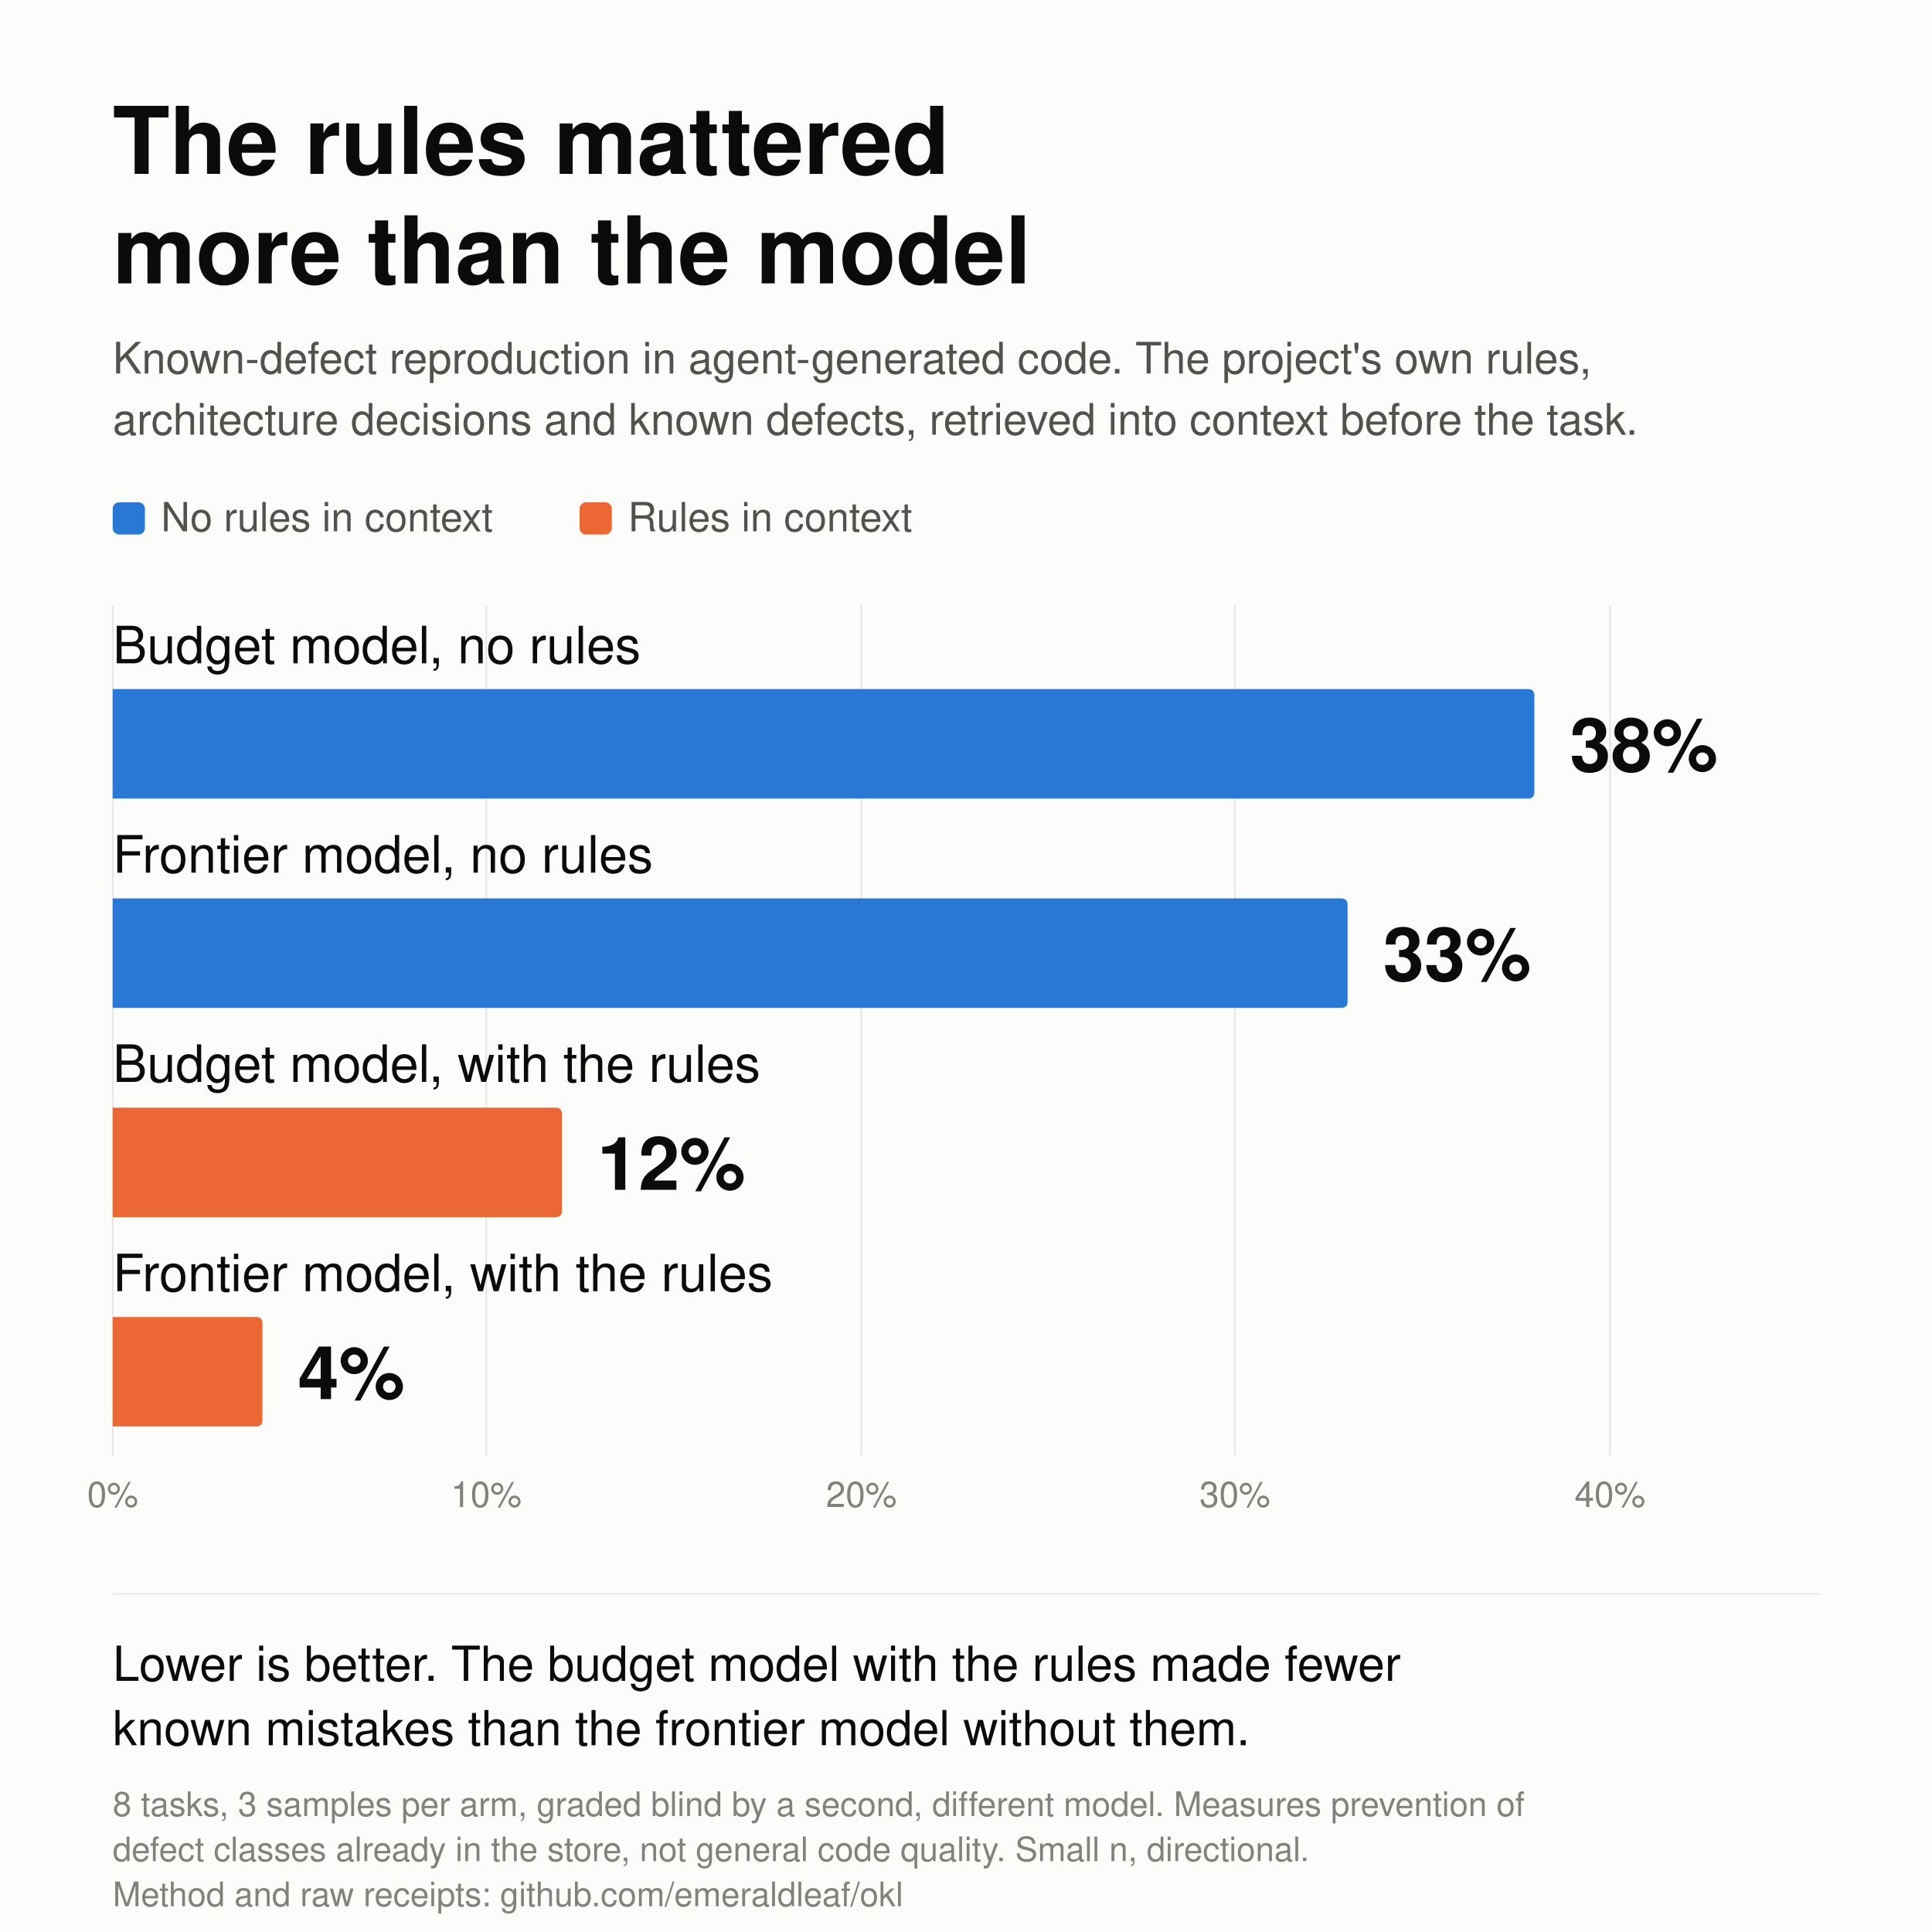
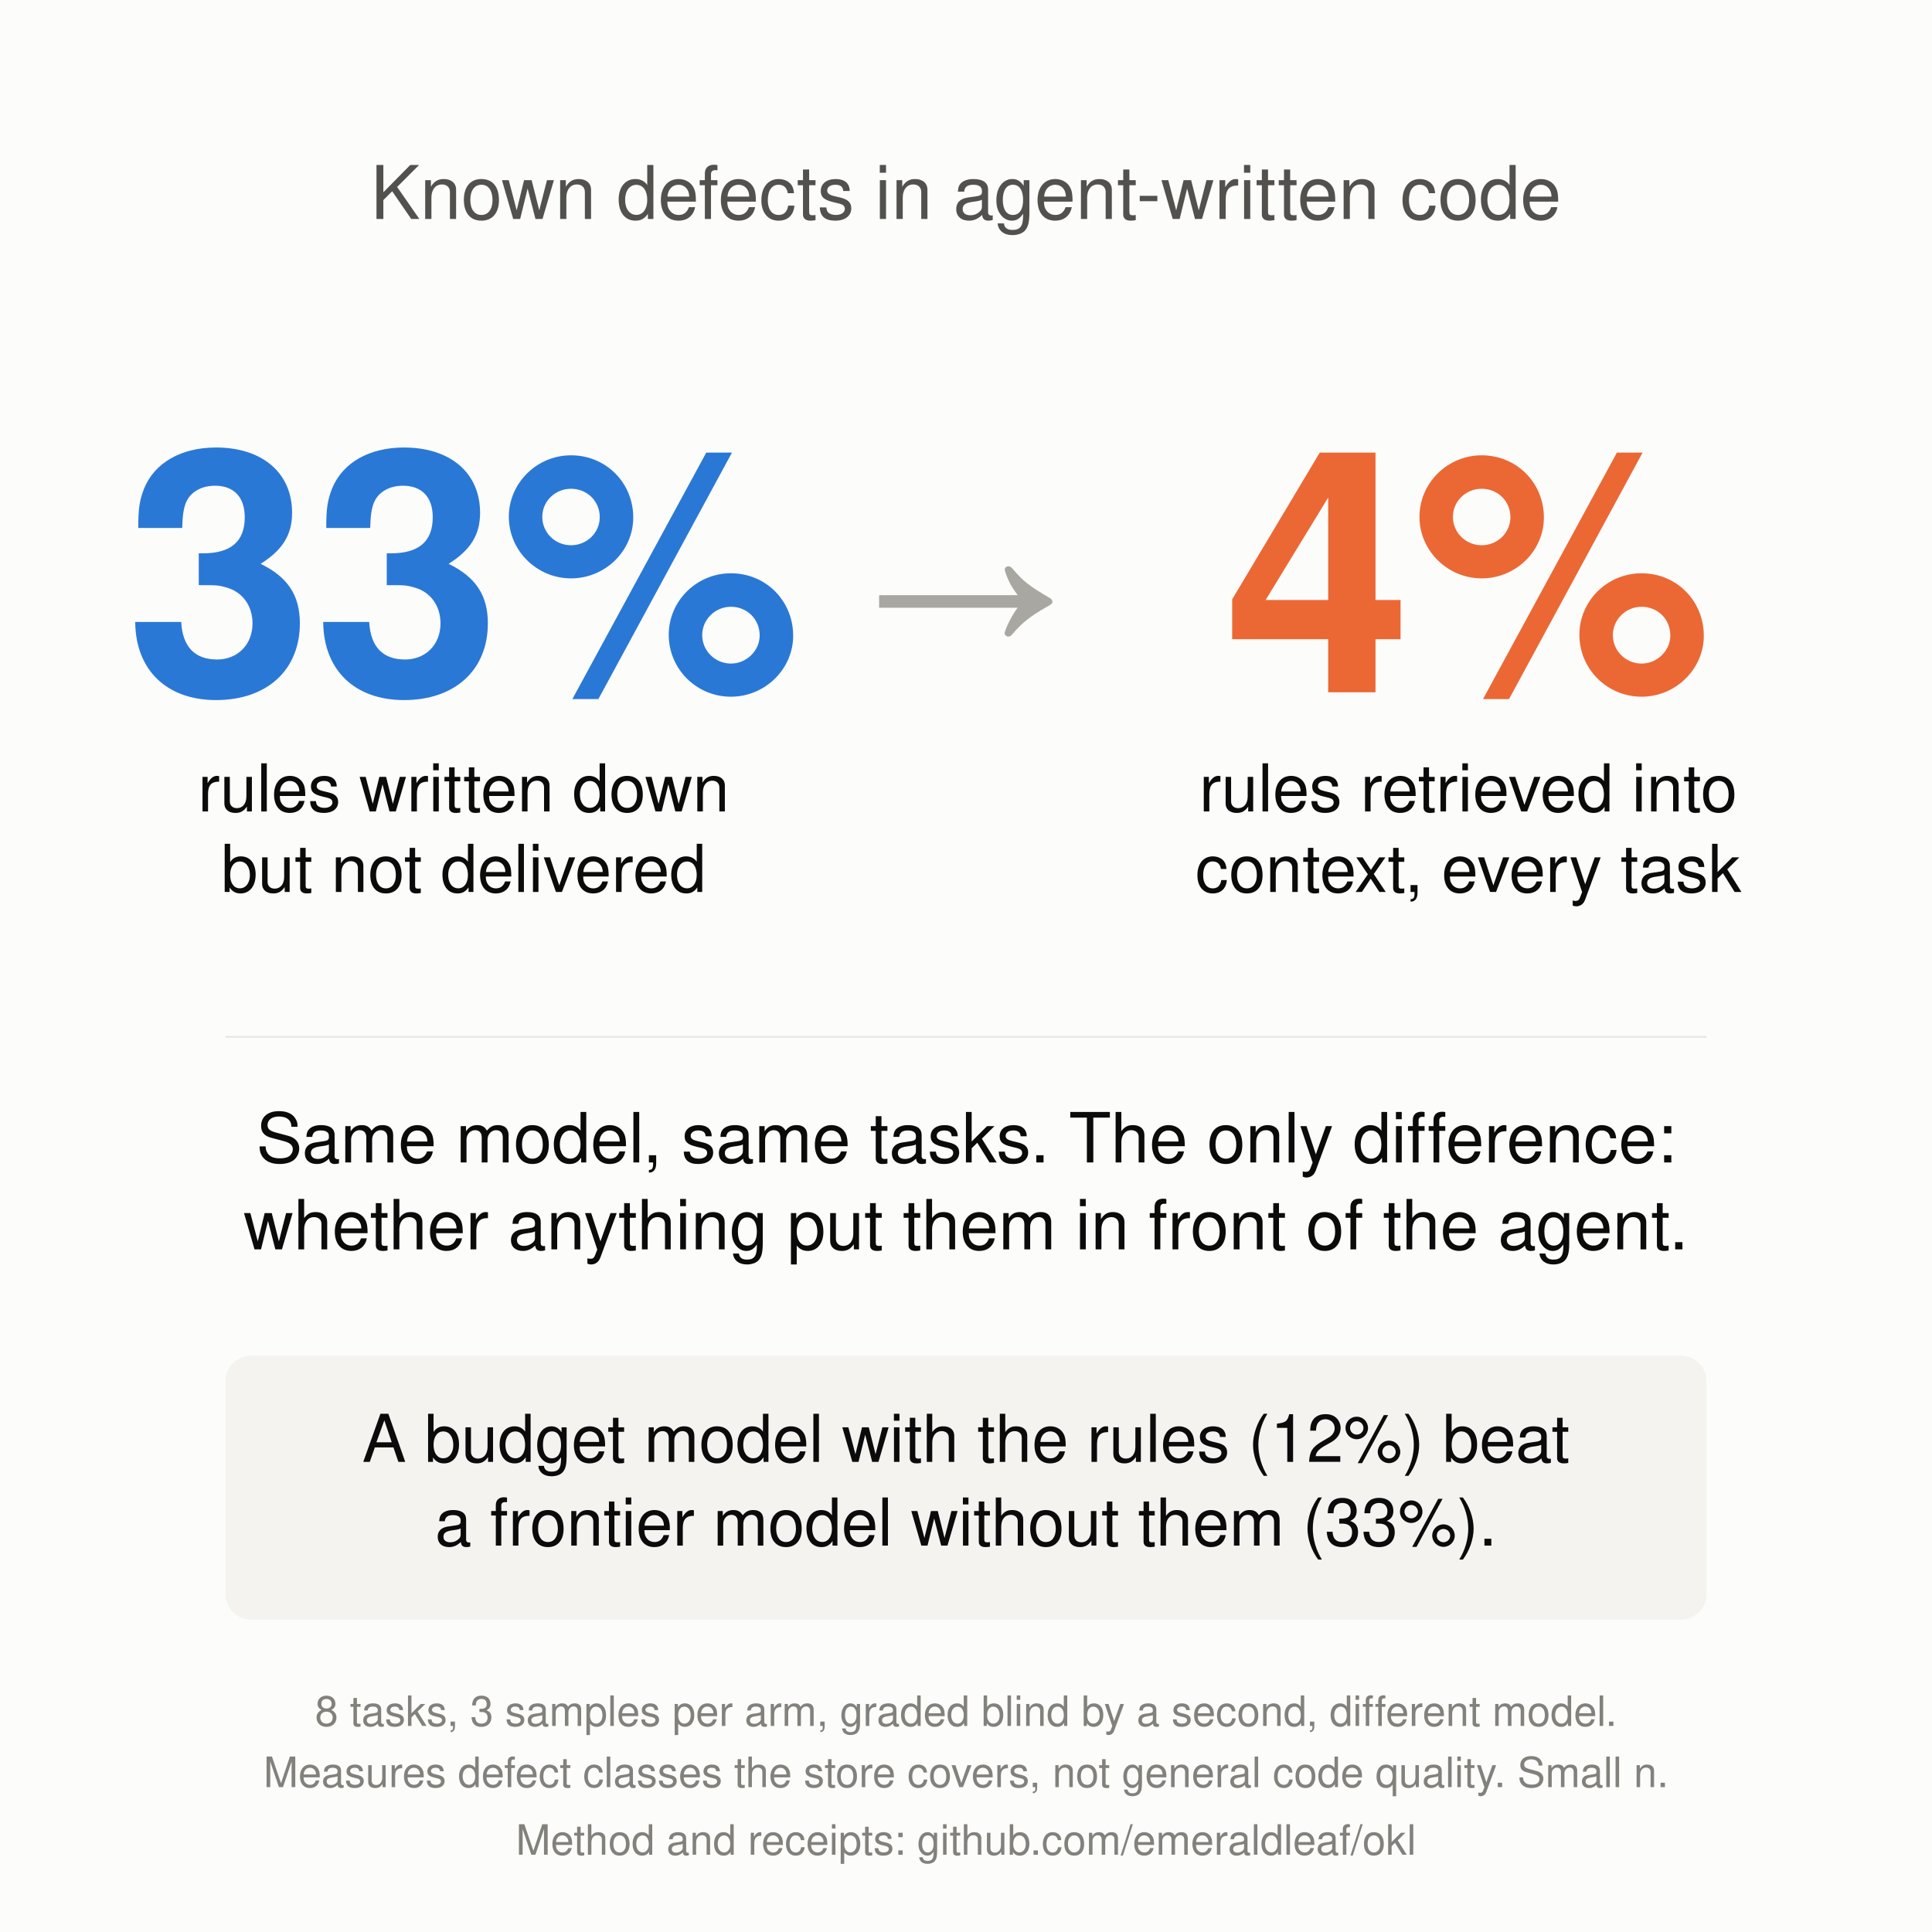
<svg xmlns="http://www.w3.org/2000/svg" width="1200" height="1200" viewBox="0 0 1200 1200" font-family="Helvetica Neue, Helvetica, Arial, sans-serif">
  <rect width="1200" height="1200" fill="#fcfcfb" />
-   <text x="70" y="108" font-size="58" font-weight="700" fill="#0b0b0b">The rules mattered</text>
-   <text x="70" y="176" font-size="58" font-weight="700" fill="#0b0b0b">more than the model</text>
-   <text x="70" y="232" font-size="27" fill="#52514e">Known-defect reproduction in agent-generated code. The project's own rules,</text>
-   <text x="70" y="270" font-size="27" fill="#52514e">architecture decisions and known defects, retrieved into context before the task.</text>
-   <rect x="70" y="312" width="20" height="20" rx="4" fill="#2a78d6" />
-   <text x="100" y="330" font-size="25" fill="#52514e">No rules in context</text>
-   <rect x="360" y="312" width="20" height="20" rx="4" fill="#eb6834" />
-   <text x="390" y="330" font-size="25" fill="#52514e">Rules in context</text>
-   <g stroke="#e6e5e1" stroke-width="1">
-     <line x1="70" y1="376" x2="70" y2="904" />
-     <line x1="302" y1="376" x2="302" y2="904" />
-     <line x1="535" y1="376" x2="535" y2="904" />
-     <line x1="767" y1="376" x2="767" y2="904" />
-     <line x1="1000" y1="376" x2="1000" y2="904" />
-   </g>
-   <g font-size="32" fill="#0b0b0b">
-     <text x="70" y="412">Budget model, no rules</text>
-     <text x="70" y="542">Frontier model, no rules</text>
-     <text x="70" y="672">Budget model, with the rules</text>
-     <text x="70" y="802">Frontier model, with the rules</text>
-   </g>
-   <path d="M70,428 H949 Q953,428 953,432 V492 Q953,496 949,496 H70 Z" fill="#2a78d6" />
-   <path d="M70,558 H833 Q837,558 837,562 V622 Q837,626 833,626 H70 Z" fill="#2a78d6" />
-   <path d="M70,688 H345 Q349,688 349,692 V752 Q349,756 345,756 H70 Z" fill="#eb6834" />
-   <path d="M70,818 H159 Q163,818 163,822 V882 Q163,886 159,886 H70 Z" fill="#eb6834" />
-   <g font-size="46" font-weight="700" fill="#0b0b0b">
-     <text x="975" y="479">38%</text>
-     <text x="859" y="609">33%</text>
-     <text x="371" y="739">12%</text>
-     <text x="185" y="869">4%</text>
-   </g>
-   <g font-size="22" fill="#82817c" text-anchor="middle">
-     <text x="70" y="936">0%</text>
-     <text x="302" y="936">10%</text>
-     <text x="535" y="936">20%</text>
-     <text x="767" y="936">30%</text>
-     <text x="1000" y="936">40%</text>
-   </g>
-   <line x1="70" y1="990" x2="1130" y2="990" stroke="#e6e5e1" stroke-width="1" />
-   <text x="70" y="1044" font-size="30" fill="#0b0b0b">Lower is better. The budget model with the rules made fewer</text>
-   <text x="70" y="1084" font-size="30" fill="#0b0b0b">known mistakes than the frontier model without them.</text>
-   <text x="70" y="1128" font-size="21" fill="#82817c">8 tasks, 3 samples per arm, graded blind by a second, different model. Measures prevention of</text>
-   <text x="70" y="1156" font-size="21" fill="#82817c">defect classes already in the store, not general code quality. Small n, directional.</text>
-   <text x="70" y="1184" font-size="21" fill="#82817c">Method and raw receipts: github.com/emeraldleaf/okl</text>
+   <text x="600" y="136" font-size="46" fill="#52514e" text-anchor="middle">Known defects in agent-written code</text>
+   <text x="288" y="430" font-size="210" font-weight="700" fill="#2a78d6" text-anchor="middle">33%</text>
+   <text x="600" y="414" font-size="130" fill="#a8a7a1" text-anchor="middle">→</text>
+   <text x="912" y="430" font-size="210" font-weight="700" fill="#eb6834" text-anchor="middle">4%</text>
+   <text x="288" y="504" font-size="41" fill="#0b0b0b" text-anchor="middle">rules written down</text>
+   <text x="288" y="554" font-size="41" fill="#0b0b0b" text-anchor="middle">but not delivered</text>
+   <text x="912" y="504" font-size="41" fill="#0b0b0b" text-anchor="middle">rules retrieved into</text>
+   <text x="912" y="554" font-size="41" fill="#0b0b0b" text-anchor="middle">context, every task</text>
+   <line x1="140" y1="644" x2="1060" y2="644" stroke="#e6e5e1" stroke-width="1" />
+   <text x="600" y="722" font-size="43" fill="#0b0b0b" text-anchor="middle">Same model, same tasks. The only difference:</text>
+   <text x="600" y="776" font-size="43" fill="#0b0b0b" text-anchor="middle">whether anything put them in front of the agent.</text>
+   <rect x="140" y="842" width="920" height="164" rx="16" fill="#f4f3f0" />
+   <text x="600" y="908" font-size="41" fill="#0b0b0b" text-anchor="middle">A budget model with the rules (12%) beat</text>
+   <text x="600" y="960" font-size="41" fill="#0b0b0b" text-anchor="middle">a frontier model without them (33%).</text>
+   <text x="600" y="1072" font-size="26" fill="#82817c" text-anchor="middle">8 tasks, 3 samples per arm, graded blind by a second, different model.</text>
+   <text x="600" y="1110" font-size="26" fill="#82817c" text-anchor="middle">Measures defect classes the store covers, not general code quality. Small n.</text>
+   <text x="600" y="1152" font-size="26" fill="#82817c" text-anchor="middle">Method and receipts: github.com/emeraldleaf/okl</text>
</svg>
